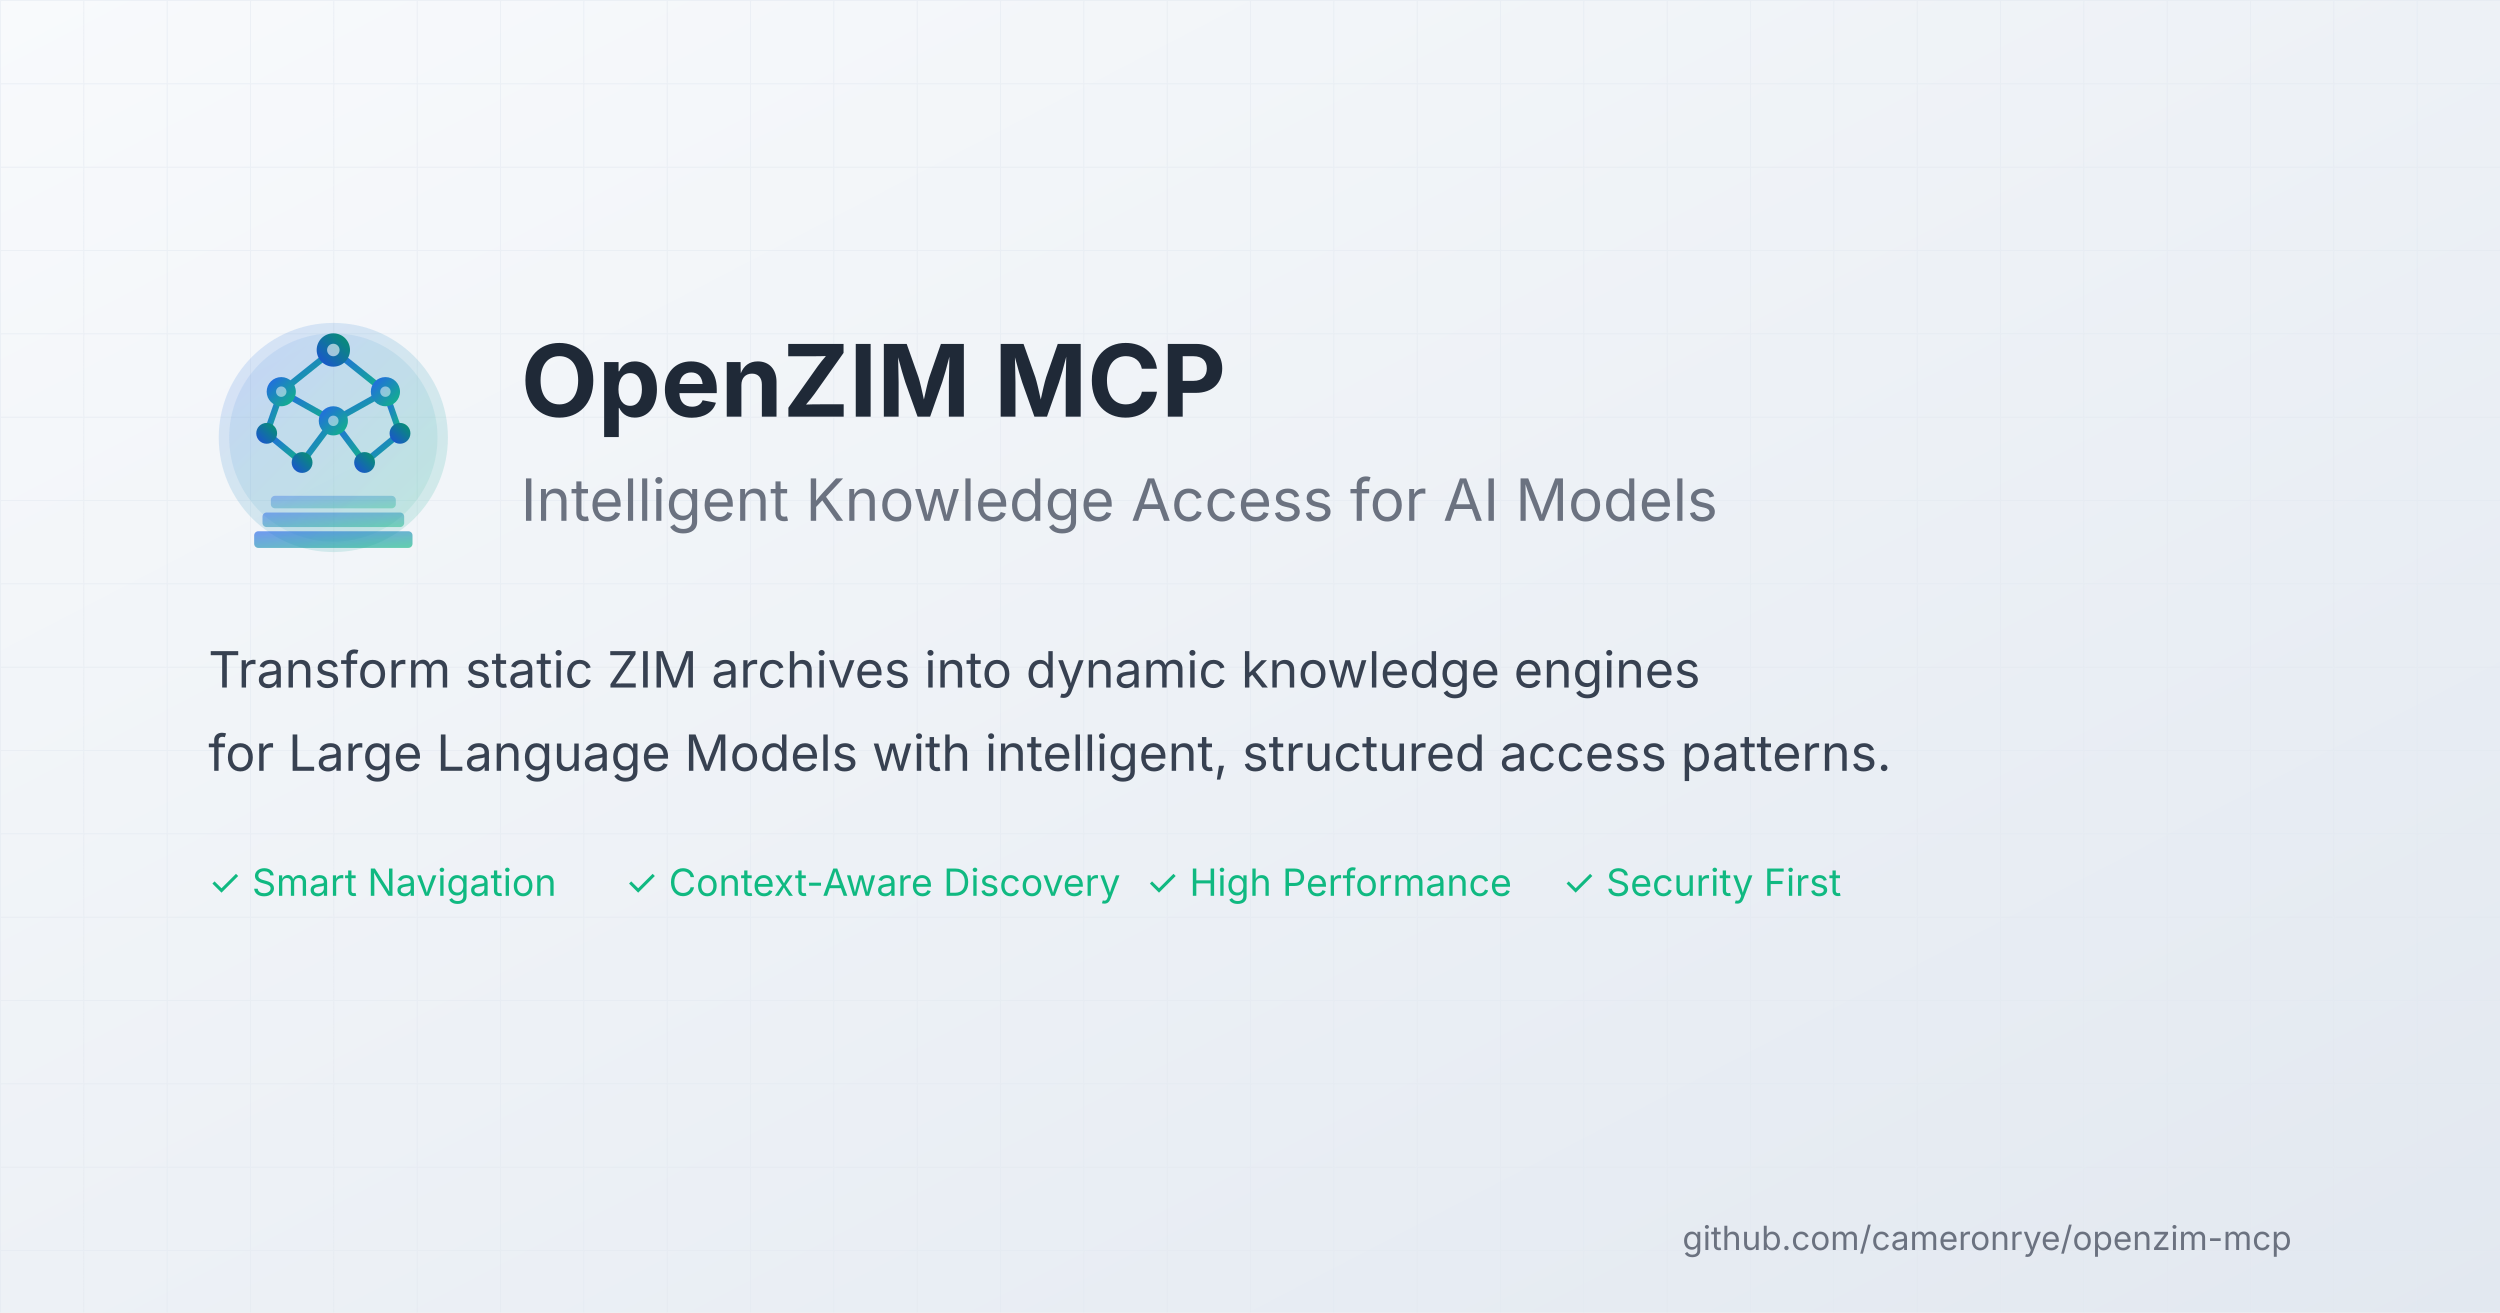
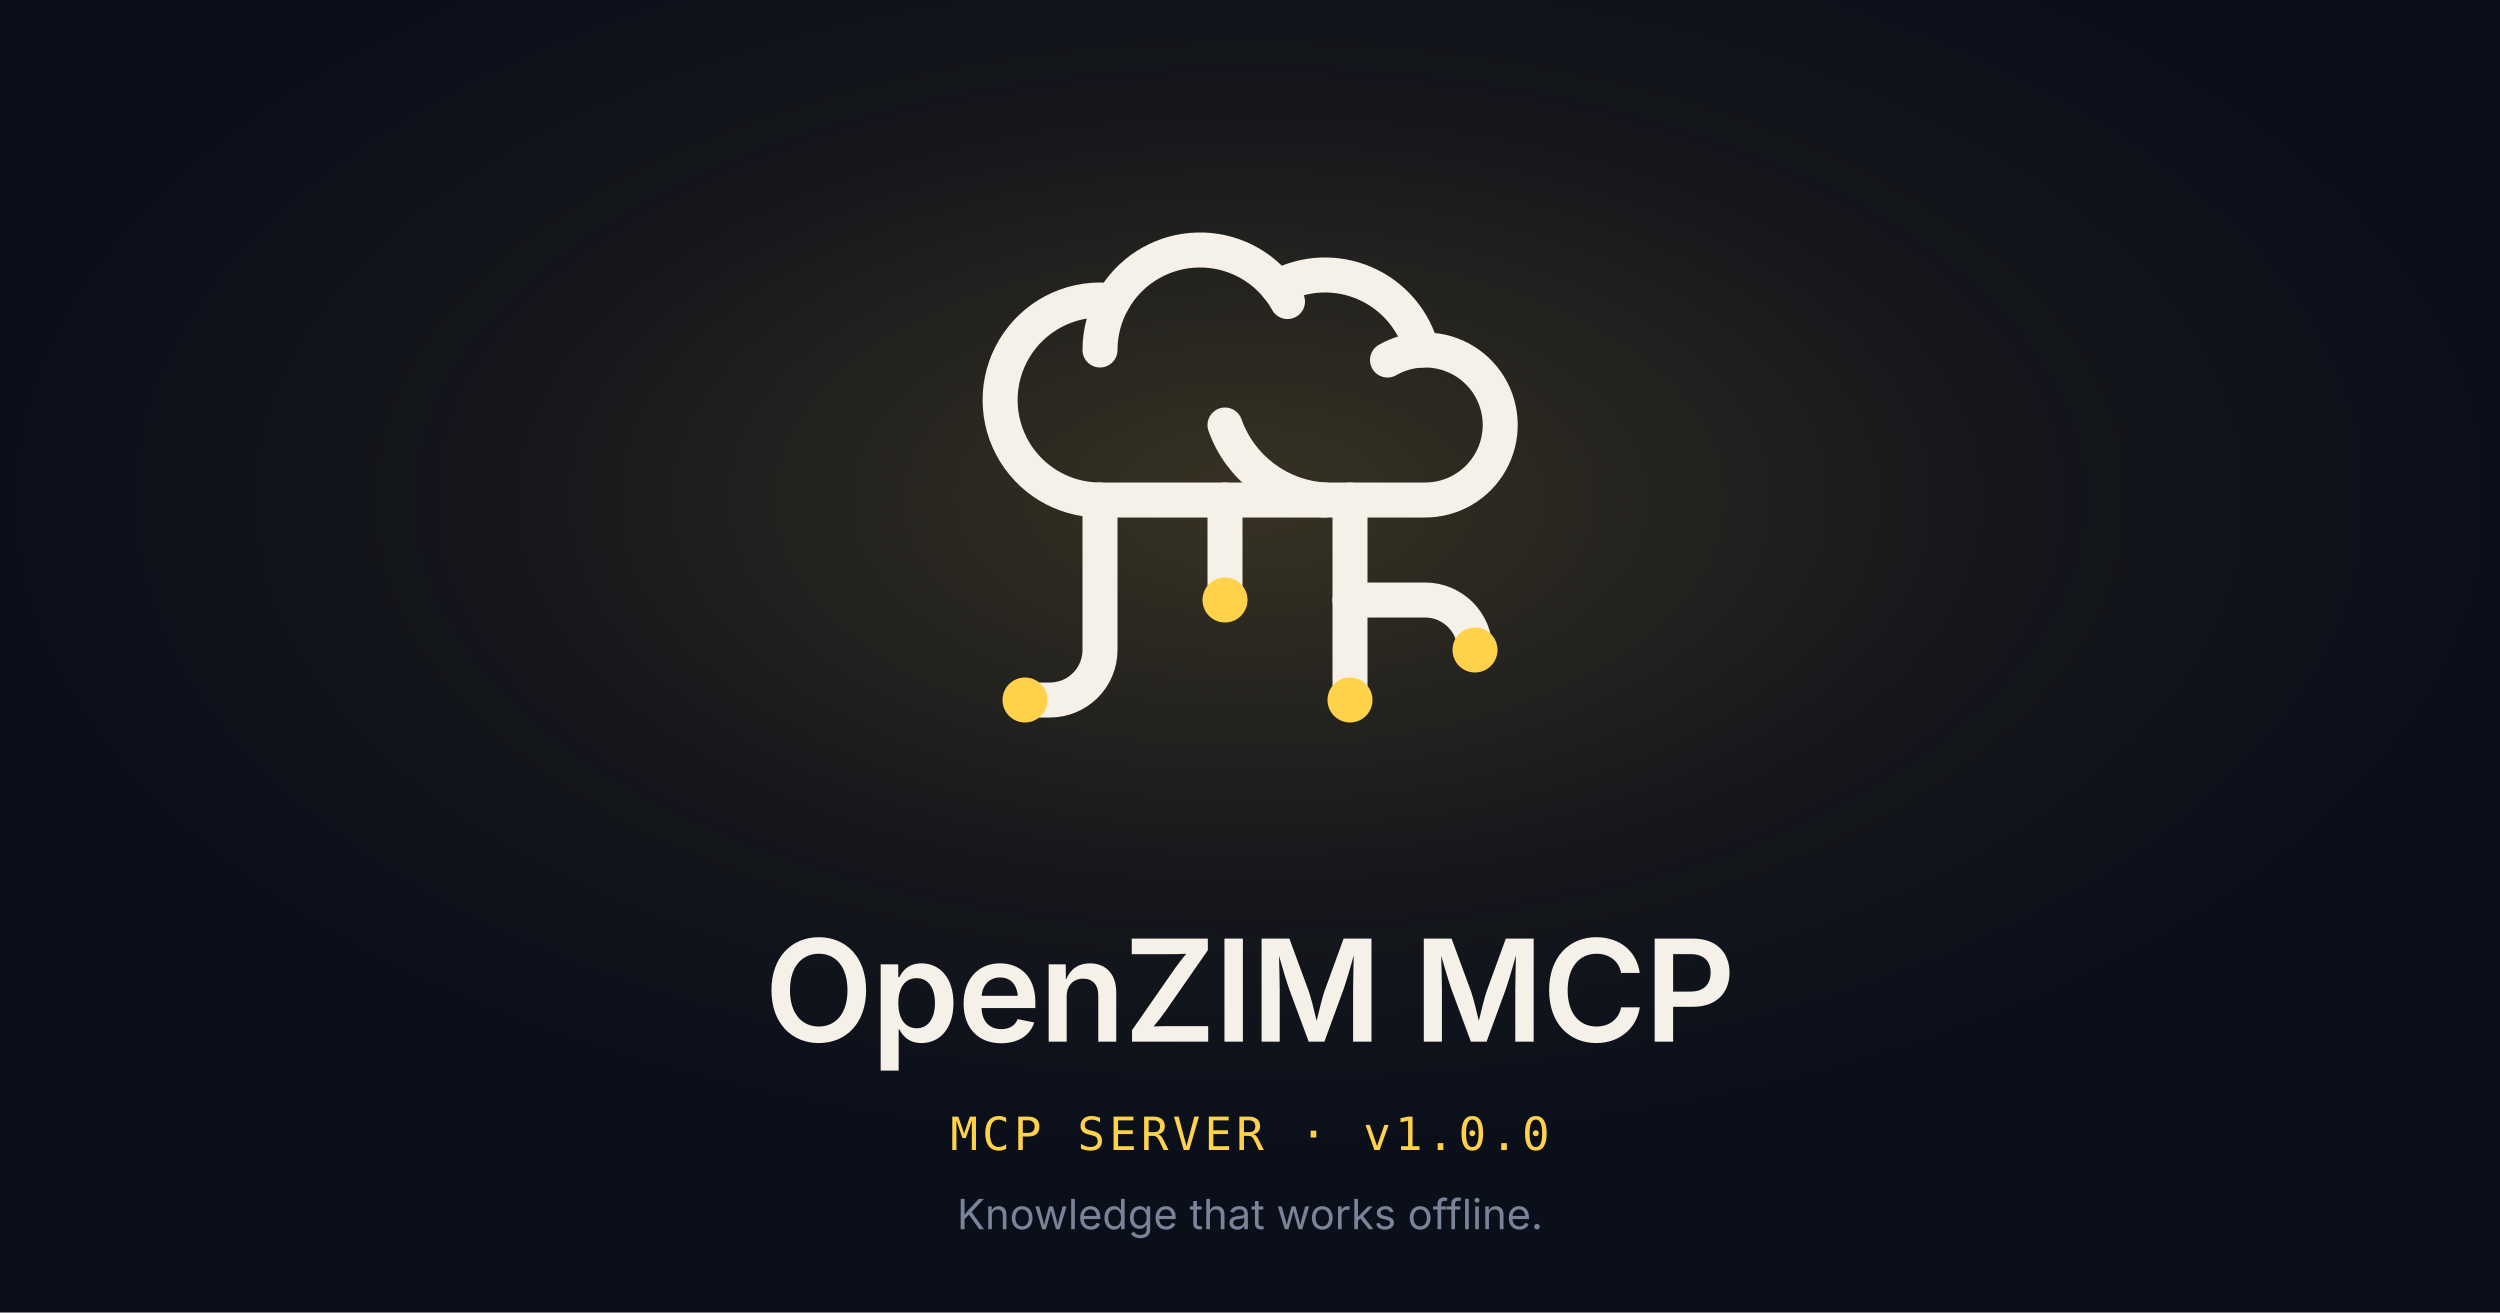
- <svg xmlns="http://www.w3.org/2000/svg" viewBox="0 0 1200 630">
+ <svg xmlns="http://www.w3.org/2000/svg" viewBox="0 0 1200 630" role="img" aria-label="OpenZIM MCP — Knowledge that works offline">
  <defs>
-     <linearGradient id="bgGrad" x1="0%" y1="0%" x2="100%" y2="100%">
-       <stop offset="0%" style="stop-color:#f8fafc;stop-opacity:1" />
-       <stop offset="100%" style="stop-color:#e2e8f0;stop-opacity:1" />
-     </linearGradient>
-     <linearGradient id="textGrad" x1="0%" y1="0%" x2="100%" y2="0%">
-       <stop offset="0%" style="stop-color:#2563eb;stop-opacity:1" />
-       <stop offset="100%" style="stop-color:#10b981;stop-opacity:1" />
-     </linearGradient>
-     <linearGradient id="logoGrad" x1="0%" y1="0%" x2="100%" y2="100%">
-       <stop offset="0%" style="stop-color:#2563eb;stop-opacity:1" />
-       <stop offset="100%" style="stop-color:#10b981;stop-opacity:1" />
-     </linearGradient>
-     <linearGradient id="logoGrad2" x1="0%" y1="100%" x2="100%" y2="0%">
-       <stop offset="0%" style="stop-color:#1d4ed8;stop-opacity:1" />
-       <stop offset="100%" style="stop-color:#059669;stop-opacity:1" />
-     </linearGradient>
+     <radialGradient id="glow" cx="50%" cy="38%" r="50%">
+       <stop offset="0%" stop-color="#FFD24A" stop-opacity="0.18" />
+       <stop offset="60%" stop-color="#FFD24A" stop-opacity="0.04" />
+       <stop offset="100%" stop-color="#FFD24A" stop-opacity="0" />
+     </radialGradient>
  </defs>
-   <rect width="1200" height="630" fill="url(#bgGrad)" />
-   <defs>
-     <pattern id="grid" width="40" height="40" patternUnits="userSpaceOnUse">
-       <path d="M 40 0 L 0 0 0 40" fill="none" stroke="#e2e8f0" stroke-width="1" opacity="0.5" />
-     </pattern>
-   </defs>
-   <rect width="1200" height="630" fill="url(#grid)" />
-   <g transform="translate(100, 150)">
-     <g transform="translate(0, 0)">
-       <circle cx="60" cy="60" r="55" fill="url(#logoGrad)" opacity="0.15" />
-       <circle cx="60" cy="60" r="50" fill="url(#logoGrad)" opacity="0.1" />
-       <g opacity="0.7">
-         <rect x="30" y="88" width="60" height="6" rx="2" fill="url(#logoGrad)" opacity="0.5" />
-         <rect x="26" y="96" width="68" height="7" rx="2" fill="url(#logoGrad)" opacity="0.7" />
-         <rect x="22" y="105" width="76" height="8" rx="2" fill="url(#logoGrad)" opacity="0.9" />
-       </g>
-       <g stroke="url(#logoGrad)" stroke-width="3" stroke-linecap="round">
-         <line x1="60" y1="18" x2="35" y2="38" />
-         <line x1="60" y1="18" x2="85" y2="38" />
-         <line x1="35" y1="38" x2="28" y2="58" />
-         <line x1="35" y1="38" x2="60" y2="52" />
-         <line x1="85" y1="38" x2="92" y2="58" />
-         <line x1="85" y1="38" x2="60" y2="52" />
-         <line x1="28" y1="58" x2="45" y2="72" />
-         <line x1="92" y1="58" x2="75" y2="72" />
-         <line x1="60" y1="52" x2="45" y2="72" />
-         <line x1="60" y1="52" x2="75" y2="72" />
-         <line x1="45" y1="72" x2="75" y2="72" />
-       </g>
-       <circle cx="60" cy="18" r="8" fill="url(#logoGrad2)" />
-       <circle cx="35" cy="38" r="7" fill="url(#logoGrad)" />
-       <circle cx="85" cy="38" r="7" fill="url(#logoGrad)" />
-       <circle cx="28" cy="58" r="5" fill="url(#logoGrad2)" />
-       <circle cx="92" cy="58" r="5" fill="url(#logoGrad2)" />
-       <circle cx="60" cy="52" r="7" fill="url(#logoGrad)" />
-       <circle cx="45" cy="72" r="5" fill="url(#logoGrad2)" />
-       <circle cx="75" cy="72" r="5" fill="url(#logoGrad2)" />
-       <circle cx="60" cy="18" r="3" fill="white" opacity="0.6" />
-       <circle cx="35" cy="38" r="2.5" fill="white" opacity="0.5" />
-       <circle cx="85" cy="38" r="2.5" fill="white" opacity="0.5" />
-       <circle cx="60" cy="52" r="2.5" fill="white" opacity="0.5" />
-     </g>
-     <text x="150" y="50" font-family="Inter, Arial, sans-serif" font-size="48" font-weight="bold" fill="#1f2937">OpenZIM MCP</text>
-     <text x="150" y="100" font-family="Inter, Arial, sans-serif" font-size="28" fill="#6b7280">Intelligent Knowledge Access for AI Models</text>
-     <text x="0" y="180" font-family="Inter, Arial, sans-serif" font-size="24" fill="#374151">Transform static ZIM archives into dynamic knowledge engines</text>
-     <text x="0" y="220" font-family="Inter, Arial, sans-serif" font-size="24" fill="#374151">for Large Language Models with intelligent, structured access patterns.</text>
-     <g transform="translate(0, 280)">
-       <text x="0" y="0" font-family="Inter, Arial, sans-serif" font-size="18" fill="#10b981">✓ Smart Navigation</text>
-       <text x="200" y="0" font-family="Inter, Arial, sans-serif" font-size="18" fill="#10b981">✓ Context-Aware Discovery</text>
-       <text x="450" y="0" font-family="Inter, Arial, sans-serif" font-size="18" fill="#10b981">✓ High Performance</text>
-       <text x="650" y="0" font-family="Inter, Arial, sans-serif" font-size="18" fill="#10b981">✓ Security First</text>
-     </g>
+   <rect width="1200" height="630" fill="#0B0F1A" />
+   <rect width="1200" height="630" fill="url(#glow)" />
+   <g transform="translate(456 96) scale(12) rotate(90 12 12)" fill="none" stroke="#F5F1E8" stroke-width="1.4" stroke-linecap="round" stroke-linejoin="round">
+     <path d="M12 5a3 3 0 1 0-5.997.125 4 4 0 0 0-2.526 5.77 4 4 0 0 0 .556 6.588A4 4 0 1 0 12 18Z" />
+     <path d="M9 13a4.5 4.5 0 0 0 3-4" />
+     <path d="M6.003 5.125A3 3 0 0 0 6.401 6.5" />
+     <path d="M3.477 10.896a4 4 0 0 1 .585-.396" />
+     <path d="M6 18a4 4 0 0 1-1.967-.516" />
+     <path d="M12 13h4" />
+     <path d="M12 18h6a2 2 0 0 1 2 2v1" />
+     <path d="M12 8h8" />
+     <path d="M16 8V5a2 2 0 0 1 2-2" />
  </g>
-   <text x="1100" y="600" font-family="Inter, Arial, sans-serif" font-size="16" text-anchor="end" fill="#6b7280">github.com/cameronrye/openzim-mcp</text>
+   <g transform="translate(456 96) scale(12) rotate(90 12 12)" stroke="none" fill="#FFD24A">
+     <circle cx="16" cy="13" r="0.9" />
+     <circle cx="18" cy="3" r="0.9" />
+     <circle cx="20" cy="21" r="0.9" />
+     <circle cx="20" cy="8" r="0.9" />
+   </g>
+   <text x="600" y="500" font-family="Geist, Inter, system-ui, sans-serif" font-size="68" font-weight="600" fill="#F5F1E8" text-anchor="middle" letter-spacing="-1">OpenZIM MCP</text>
+   <text x="600" y="552" font-family="JetBrains Mono, ui-monospace, monospace" font-size="22" fill="#FFD24A" text-anchor="middle" letter-spacing="2">MCP SERVER · v1.0.0</text>
+   <text x="600" y="590" font-family="Geist, Inter, system-ui, sans-serif" font-size="20" fill="#7A8499" text-anchor="middle">Knowledge that works offline.</text>
</svg>
